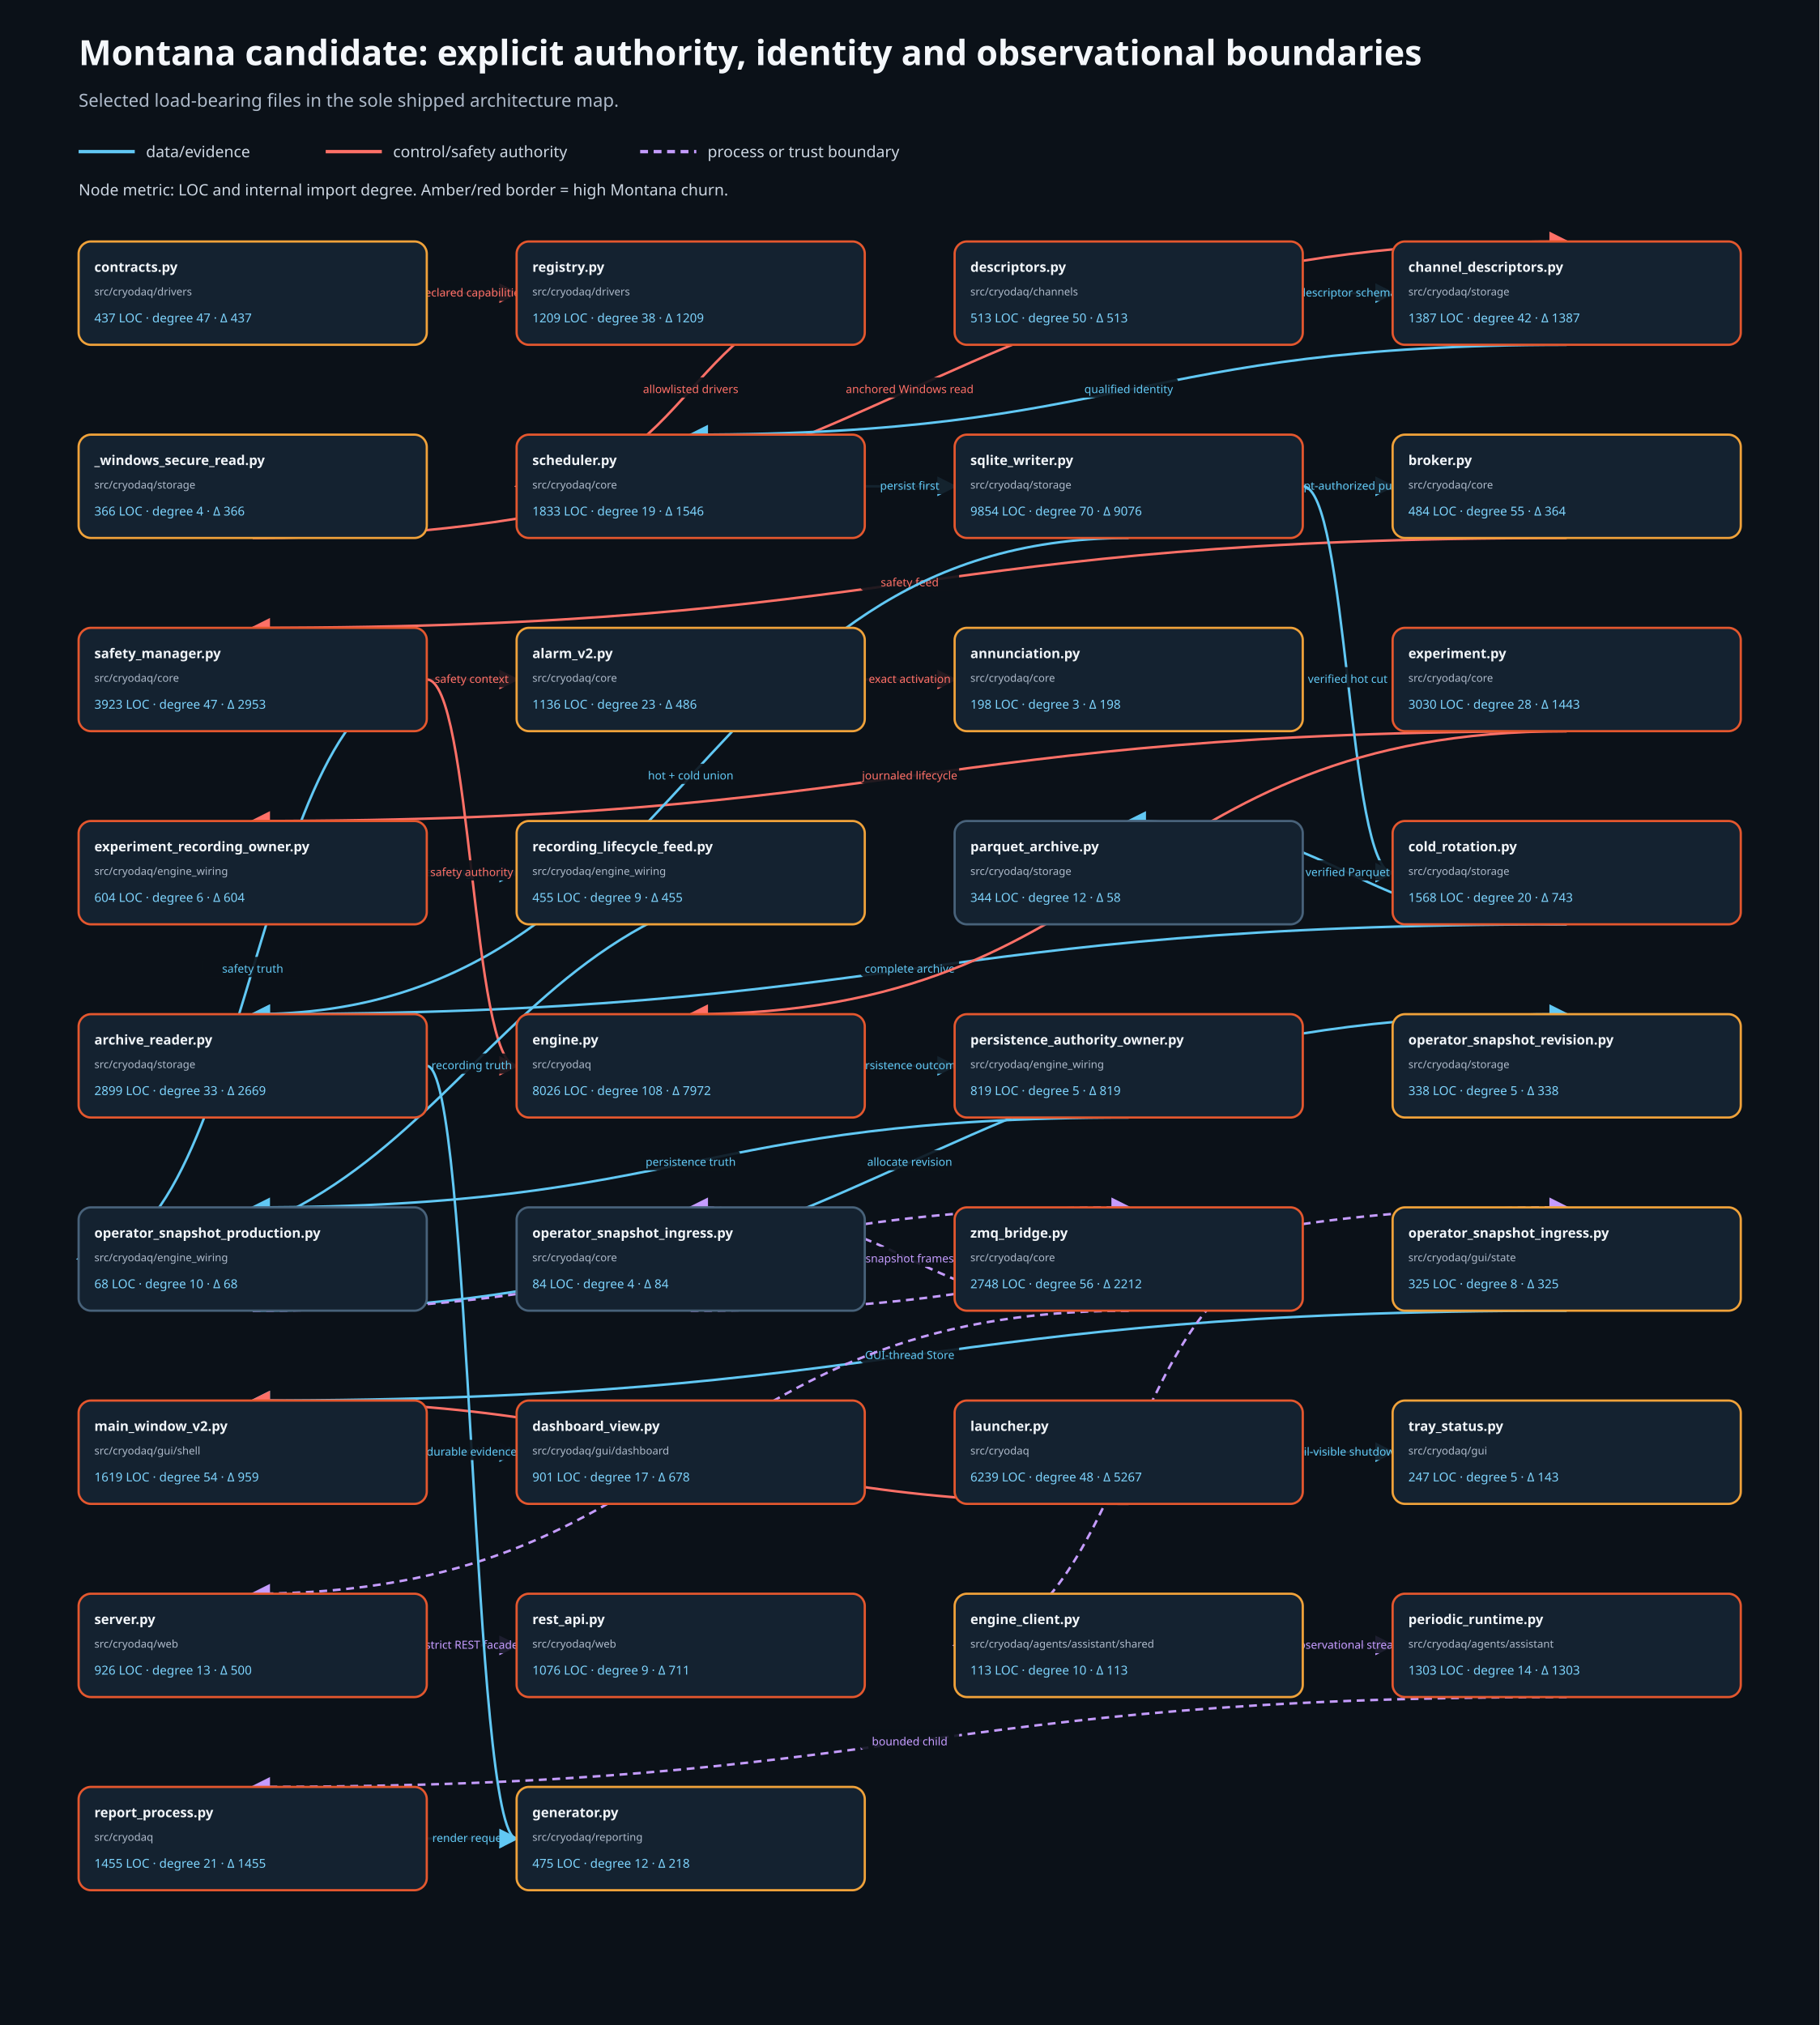
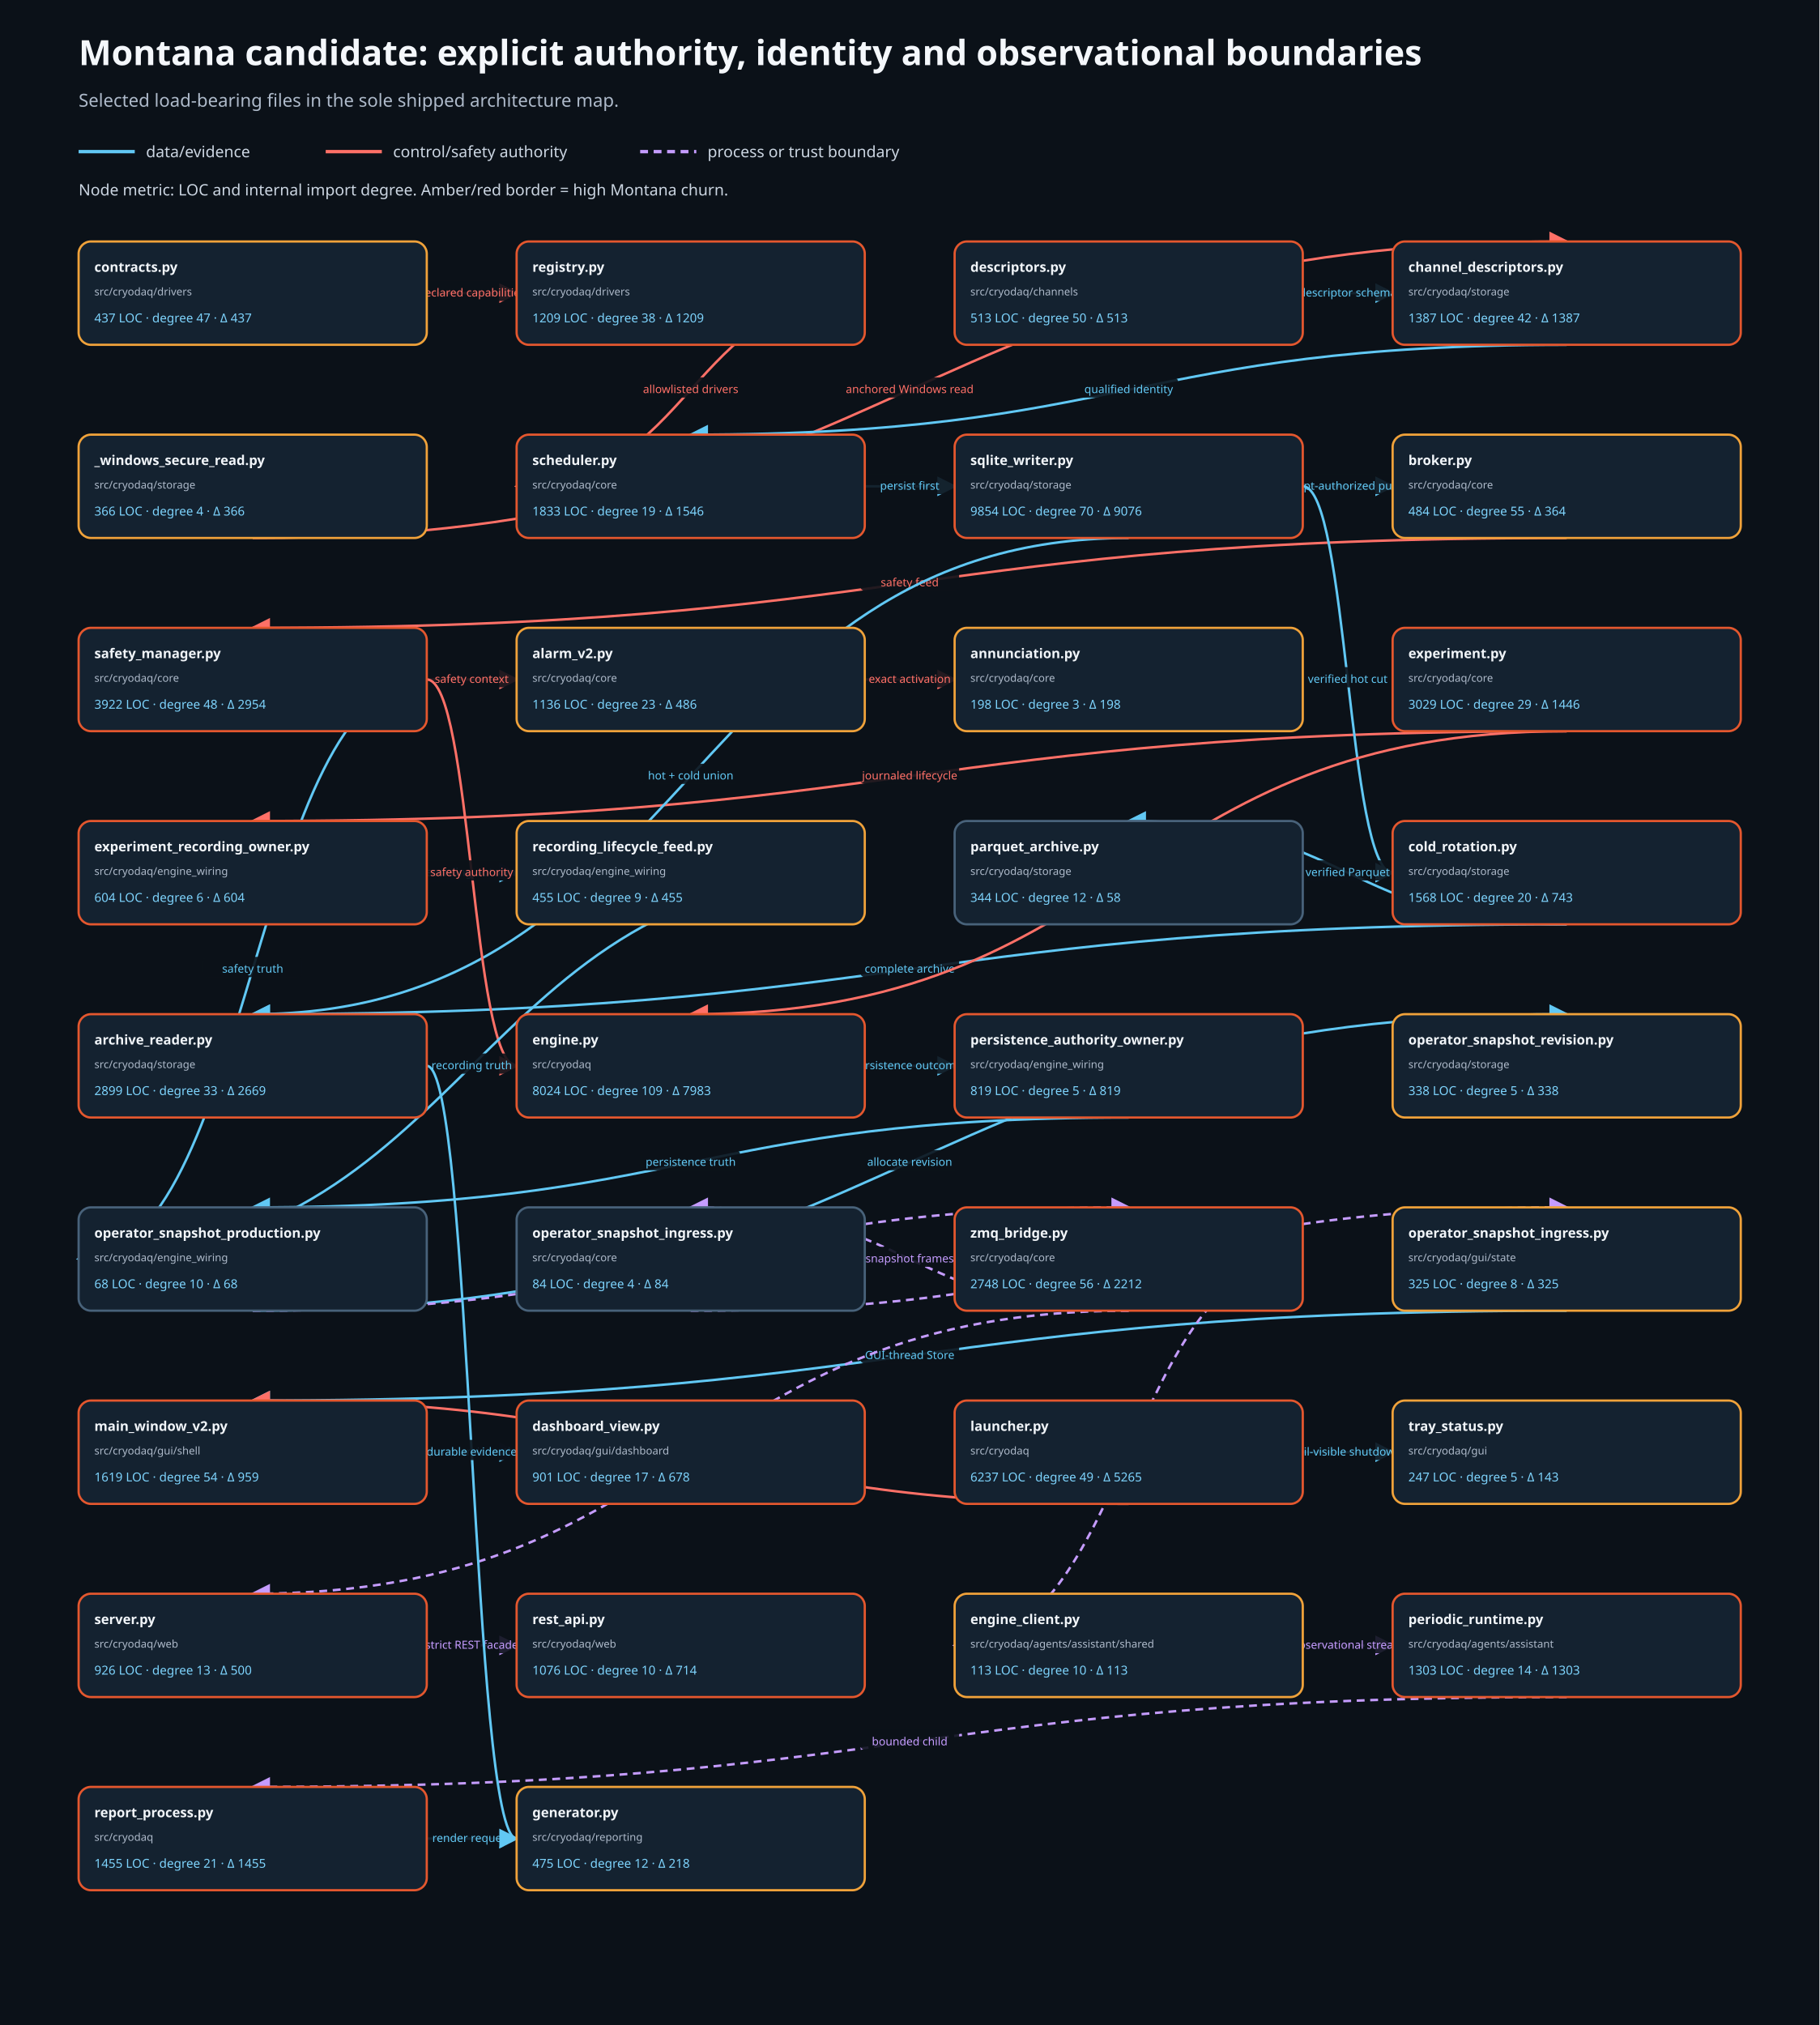
<svg xmlns="http://www.w3.org/2000/svg" role="img" aria-labelledby="title desc" viewBox="0 0 1620 1803" width="1620" height="1803">
  <defs>
    <marker id="dataArrow" markerWidth="8" markerHeight="8" refX="7" refY="4" orient="auto">
      <path d="M0,0 L8,4 L0,8 Z" fill="#61c8f4" />
    </marker>
    <marker id="controlArrow" markerWidth="8" markerHeight="8" refX="7" refY="4" orient="auto">
      <path d="M0,0 L8,4 L0,8 Z" fill="#ff7067" />
    </marker>
    <marker id="boundaryArrow" markerWidth="8" markerHeight="8" refX="7" refY="4" orient="auto">
      <path d="M0,0 L8,4 L0,8 Z" fill="#c59cff" />
    </marker>
  </defs>
  <rect width="100%" height="100%" fill="#0b1118" />
  <text x="70" y="58" fill="#f4f7fb" font-family="Segoe UI, sans-serif" font-size="31" font-weight="700">Montana candidate: explicit authority, identity and observational boundaries</text>
  <text x="70" y="95" fill="#aebaca" font-family="Segoe UI, sans-serif" font-size="16">Selected load-bearing files in the sole shipped architecture map.</text>
  <g aria-label="Legend" font-family="Segoe UI, sans-serif" font-size="14">
    <line x1="70" y1="135" x2="120" y2="135" stroke="#61c8f4" stroke-width="3" />
    <text x="130" y="140" fill="#cbd5e1">data/evidence</text>
    <line x1="290" y1="135" x2="340" y2="135" stroke="#ff7067" stroke-width="3" />
    <text x="350" y="140" fill="#cbd5e1">control/safety authority</text>
    <line x1="570" y1="135" x2="620" y2="135" stroke="#c59cff" stroke-width="3" stroke-dasharray="7 5" />
    <text x="630" y="140" fill="#cbd5e1">process or trust boundary</text>
    <text x="70" y="174" fill="#cbd5e1">Node metric: LOC and internal import degree. Amber/red border = high Montana churn.</text>
  </g>
  <g class="architecture-edges" fill="none">
    <path d="M380,261.0 C420.0,261.0 420.0,261.0 460,261.0" stroke="#ff7067" stroke-width="2.2" marker-end="url(#controlArrow)" />
    <rect x="376.0" y="250.0" width="88" height="18" rx="4" fill="#0b1118" opacity=".9" />
    <text x="420.0" y="264.0" text-anchor="middle" fill="#ff7067" font-family="Segoe UI, sans-serif" font-size="10">declared capabilities</text>
    <path d="M770,261.0 C615.0,261.0 615.0,433.0 460,433.0" stroke="#ff7067" stroke-width="2.2" marker-end="url(#controlArrow)" />
    <rect x="571.0" y="336.0" width="88" height="18" rx="4" fill="#0b1118" opacity=".9" />
    <text x="615.0" y="350.0" text-anchor="middle" fill="#ff7067" font-family="Segoe UI, sans-serif" font-size="10">allowlisted drivers</text>
    <path d="M1160,261.0 C1200.0,261.0 1200.0,261.0 1240,261.0" stroke="#61c8f4" stroke-width="2.2" marker-end="url(#dataArrow)" />
    <rect x="1156.0" y="250.0" width="88" height="18" rx="4" fill="#0b1118" opacity=".9" />
    <text x="1200.0" y="264.0" text-anchor="middle" fill="#61c8f4" font-family="Segoe UI, sans-serif" font-size="10">descriptor schema</text>
    <path d="M225.0,479 C810.0,479 810.0,215 1395.0,215" stroke="#ff7067" stroke-width="2.2" marker-end="url(#controlArrow)" />
    <rect x="766.0" y="336.0" width="88" height="18" rx="4" fill="#0b1118" opacity=".9" />
    <text x="810.0" y="350.0" text-anchor="middle" fill="#ff7067" font-family="Segoe UI, sans-serif" font-size="10">anchored Windows read</text>
    <path d="M1395.0,307 C1005.0,307 1005.0,387 615.0,387" stroke="#61c8f4" stroke-width="2.2" marker-end="url(#dataArrow)" />
    <rect x="961.0" y="336.0" width="88" height="18" rx="4" fill="#0b1118" opacity=".9" />
    <text x="1005.0" y="350.0" text-anchor="middle" fill="#61c8f4" font-family="Segoe UI, sans-serif" font-size="10">qualified identity</text>
    <path d="M770,433.0 C810.0,433.0 810.0,433.0 850,433.0" stroke="#61c8f4" stroke-width="2.2" marker-end="url(#dataArrow)" />
    <rect x="766.0" y="422.0" width="88" height="18" rx="4" fill="#0b1118" opacity=".9" />
    <text x="810.0" y="436.0" text-anchor="middle" fill="#61c8f4" font-family="Segoe UI, sans-serif" font-size="10">persist first</text>
    <path d="M1160,433.0 C1200.0,433.0 1200.0,433.0 1240,433.0" stroke="#61c8f4" stroke-width="2.2" marker-end="url(#dataArrow)" />
    <rect x="1156.0" y="422.0" width="88" height="18" rx="4" fill="#0b1118" opacity=".9" />
    <text x="1200.0" y="436.0" text-anchor="middle" fill="#61c8f4" font-family="Segoe UI, sans-serif" font-size="10">receipt-authorized publish</text>
    <path d="M1395.0,479 C810.0,479 810.0,559 225.0,559" stroke="#ff7067" stroke-width="2.2" marker-end="url(#controlArrow)" />
    <rect x="766.0" y="508.0" width="88" height="18" rx="4" fill="#0b1118" opacity=".9" />
    <text x="810.0" y="522.0" text-anchor="middle" fill="#ff7067" font-family="Segoe UI, sans-serif" font-size="10">safety feed</text>
    <path d="M380,605.0 C420.0,605.0 420.0,605.0 460,605.0" stroke="#ff7067" stroke-width="2.2" marker-end="url(#controlArrow)" />
    <rect x="376.0" y="594.0" width="88" height="18" rx="4" fill="#0b1118" opacity=".9" />
    <text x="420.0" y="608.0" text-anchor="middle" fill="#ff7067" font-family="Segoe UI, sans-serif" font-size="10">safety context</text>
    <path d="M770,605.0 C810.0,605.0 810.0,605.0 850,605.0" stroke="#ff7067" stroke-width="2.2" marker-end="url(#controlArrow)" />
    <rect x="766.0" y="594.0" width="88" height="18" rx="4" fill="#0b1118" opacity=".9" />
    <text x="810.0" y="608.0" text-anchor="middle" fill="#ff7067" font-family="Segoe UI, sans-serif" font-size="10">exact activation</text>
    <path d="M1395.0,651 C810.0,651 810.0,731 225.0,731" stroke="#ff7067" stroke-width="2.2" marker-end="url(#controlArrow)" />
    <rect x="766.0" y="680.0" width="88" height="18" rx="4" fill="#0b1118" opacity=".9" />
    <text x="810.0" y="694.0" text-anchor="middle" fill="#ff7067" font-family="Segoe UI, sans-serif" font-size="10">journaled lifecycle</text>
    <path d="M380,777.0 C420.0,777.0 420.0,777.0 460,777.0" stroke="#61c8f4" stroke-width="2.2" marker-end="url(#dataArrow)" />
    <rect x="376.0" y="766.0" width="88" height="18" rx="4" fill="#0b1118" opacity=".9" />
    <text x="420.0" y="780.0" text-anchor="middle" fill="#61c8f4" font-family="Segoe UI, sans-serif" font-size="10">recording outcome</text>
    <path d="M1160,433.0 C1200.0,433.0 1200.0,777.0 1240,777.0" stroke="#61c8f4" stroke-width="2.2" marker-end="url(#dataArrow)" />
    <rect x="1156.0" y="594.0" width="88" height="18" rx="4" fill="#0b1118" opacity=".9" />
    <text x="1200.0" y="608.0" text-anchor="middle" fill="#61c8f4" font-family="Segoe UI, sans-serif" font-size="10">verified hot cut</text>
    <path d="M1395.0,823 C1200.0,823 1200.0,731 1005.0,731" stroke="#61c8f4" stroke-width="2.2" marker-end="url(#dataArrow)" />
    <rect x="1156.0" y="766.0" width="88" height="18" rx="4" fill="#0b1118" opacity=".9" />
    <text x="1200.0" y="780.0" text-anchor="middle" fill="#61c8f4" font-family="Segoe UI, sans-serif" font-size="10">verified Parquet</text>
    <path d="M1395.0,823 C810.0,823 810.0,903 225.0,903" stroke="#61c8f4" stroke-width="2.2" marker-end="url(#dataArrow)" />
    <rect x="766.0" y="852.0" width="88" height="18" rx="4" fill="#0b1118" opacity=".9" />
    <text x="810.0" y="866.0" text-anchor="middle" fill="#61c8f4" font-family="Segoe UI, sans-serif" font-size="10">complete archive</text>
    <path d="M1005.0,479 C615.0,479 615.0,903 225.0,903" stroke="#61c8f4" stroke-width="2.2" marker-end="url(#dataArrow)" />
    <rect x="571.0" y="680.0" width="88" height="18" rx="4" fill="#0b1118" opacity=".9" />
    <text x="615.0" y="694.0" text-anchor="middle" fill="#61c8f4" font-family="Segoe UI, sans-serif" font-size="10">hot + cold union</text>
    <path d="M380,605.0 C420.0,605.0 420.0,949.0 460,949.0" stroke="#ff7067" stroke-width="2.2" marker-end="url(#controlArrow)" />
    <rect x="376.0" y="766.0" width="88" height="18" rx="4" fill="#0b1118" opacity=".9" />
    <text x="420.0" y="780.0" text-anchor="middle" fill="#ff7067" font-family="Segoe UI, sans-serif" font-size="10">safety authority</text>
    <path d="M1395.0,651 C1005.0,651 1005.0,903 615.0,903" stroke="#ff7067" stroke-width="2.2" marker-end="url(#controlArrow)" />
    <rect x="961.0" y="766.0" width="88" height="18" rx="4" fill="#0b1118" opacity=".9" />
    <text x="1005.0" y="780.0" text-anchor="middle" fill="#ff7067" font-family="Segoe UI, sans-serif" font-size="10">experiment commands</text>
    <path d="M770,949.0 C810.0,949.0 810.0,949.0 850,949.0" stroke="#61c8f4" stroke-width="2.2" marker-end="url(#dataArrow)" />
    <rect x="766.0" y="938.0" width="88" height="18" rx="4" fill="#0b1118" opacity=".9" />
    <text x="810.0" y="952.0" text-anchor="middle" fill="#61c8f4" font-family="Segoe UI, sans-serif" font-size="10">persistence outcomes</text>
    <path d="M770,777.0 C420.0,777.0 420.0,1121.0 70,1121.0" stroke="#61c8f4" stroke-width="2.2" marker-end="url(#dataArrow)" />
    <rect x="376.0" y="938.0" width="88" height="18" rx="4" fill="#0b1118" opacity=".9" />
    <text x="420.0" y="952.0" text-anchor="middle" fill="#61c8f4" font-family="Segoe UI, sans-serif" font-size="10">recording truth</text>
    <path d="M1005.0,995 C615.0,995 615.0,1075 225.0,1075" stroke="#61c8f4" stroke-width="2.2" marker-end="url(#dataArrow)" />
    <rect x="571.0" y="1024.0" width="88" height="18" rx="4" fill="#0b1118" opacity=".9" />
    <text x="615.0" y="1038.0" text-anchor="middle" fill="#61c8f4" font-family="Segoe UI, sans-serif" font-size="10">persistence truth</text>
    <path d="M380,605.0 C225.0,605.0 225.0,1121.0 70,1121.0" stroke="#61c8f4" stroke-width="2.2" marker-end="url(#dataArrow)" />
    <rect x="181.0" y="852.0" width="88" height="18" rx="4" fill="#0b1118" opacity=".9" />
    <text x="225.0" y="866.0" text-anchor="middle" fill="#61c8f4" font-family="Segoe UI, sans-serif" font-size="10">safety truth</text>
    <path d="M225.0,1167 C810.0,1167 810.0,903 1395.0,903" stroke="#61c8f4" stroke-width="2.2" marker-end="url(#dataArrow)" />
    <rect x="766.0" y="1024.0" width="88" height="18" rx="4" fill="#0b1118" opacity=".9" />
    <text x="810.0" y="1038.0" text-anchor="middle" fill="#61c8f4" font-family="Segoe UI, sans-serif" font-size="10">allocate revision</text>
    <path d="M225.0,1167 C615.0,1167 615.0,1075 1005.0,1075" stroke="#c59cff" stroke-width="2.2" marker-end="url(#boundaryArrow)" stroke-dasharray="7 5" />
    <rect x="571.0" y="1110.0" width="88" height="18" rx="4" fill="#0b1118" opacity=".9" />
    <text x="615.0" y="1124.0" text-anchor="middle" fill="#c59cff" font-family="Segoe UI, sans-serif" font-size="10">revisioned PUB</text>
    <path d="M1005.0,1167 C810.0,1167 810.0,1075 615.0,1075" stroke="#c59cff" stroke-width="2.2" marker-end="url(#boundaryArrow)" stroke-dasharray="7 5" />
    <rect x="766.0" y="1110.0" width="88" height="18" rx="4" fill="#0b1118" opacity=".9" />
    <text x="810.0" y="1124.0" text-anchor="middle" fill="#c59cff" font-family="Segoe UI, sans-serif" font-size="10">snapshot frames</text>
    <path d="M615.0,1167 C1005.0,1167 1005.0,1075 1395.0,1075" stroke="#c59cff" stroke-width="2.2" marker-end="url(#boundaryArrow)" stroke-dasharray="7 5" />
    <rect x="961.0" y="1110.0" width="88" height="18" rx="4" fill="#0b1118" opacity=".9" />
    <text x="1005.0" y="1124.0" text-anchor="middle" fill="#c59cff" font-family="Segoe UI, sans-serif" font-size="10">bounded queue</text>
    <path d="M1395.0,1167 C810.0,1167 810.0,1247 225.0,1247" stroke="#61c8f4" stroke-width="2.2" marker-end="url(#dataArrow)" />
    <rect x="766.0" y="1196.0" width="88" height="18" rx="4" fill="#0b1118" opacity=".9" />
    <text x="810.0" y="1210.0" text-anchor="middle" fill="#61c8f4" font-family="Segoe UI, sans-serif" font-size="10">GUI-thread Store</text>
    <path d="M380,1293.0 C420.0,1293.0 420.0,1293.0 460,1293.0" stroke="#61c8f4" stroke-width="2.2" marker-end="url(#dataArrow)" />
    <rect x="376.0" y="1282.0" width="88" height="18" rx="4" fill="#0b1118" opacity=".9" />
    <text x="420.0" y="1296.0" text-anchor="middle" fill="#61c8f4" font-family="Segoe UI, sans-serif" font-size="10">panoramic truth</text>
    <path d="M1005.0,1339 C615.0,1339 615.0,1247 225.0,1247" stroke="#ff7067" stroke-width="2.2" marker-end="url(#controlArrow)" />
    <rect x="571.0" y="1282.0" width="88" height="18" rx="4" fill="#0b1118" opacity=".9" />
    <text x="615.0" y="1296.0" text-anchor="middle" fill="#ff7067" font-family="Segoe UI, sans-serif" font-size="10">owns GUI lifecycle</text>
    <path d="M1160,1293.0 C1200.0,1293.0 1200.0,1293.0 1240,1293.0" stroke="#61c8f4" stroke-width="2.2" marker-end="url(#dataArrow)" />
    <rect x="1156.0" y="1282.0" width="88" height="18" rx="4" fill="#0b1118" opacity=".9" />
    <text x="1200.0" y="1296.0" text-anchor="middle" fill="#61c8f4" font-family="Segoe UI, sans-serif" font-size="10">fail-visible shutdown</text>
    <path d="M1005.0,1167 C615.0,1167 615.0,1419 225.0,1419" stroke="#c59cff" stroke-width="2.2" marker-end="url(#boundaryArrow)" stroke-dasharray="7 5" />
    <rect x="571.0" y="1282.0" width="88" height="18" rx="4" fill="#0b1118" opacity=".9" />
    <text x="615.0" y="1296.0" text-anchor="middle" fill="#c59cff" font-family="Segoe UI, sans-serif" font-size="10">monitoring transport</text>
    <path d="M380,1465.0 C420.0,1465.0 420.0,1465.0 460,1465.0" stroke="#c59cff" stroke-width="2.2" marker-end="url(#boundaryArrow)" stroke-dasharray="7 5" />
    <rect x="376.0" y="1454.0" width="88" height="18" rx="4" fill="#0b1118" opacity=".9" />
    <text x="420.0" y="1468.0" text-anchor="middle" fill="#c59cff" font-family="Segoe UI, sans-serif" font-size="10">strict REST facade</text>
    <path d="M1160,1121.0 C1005.0,1121.0 1005.0,1465.0 850,1465.0" stroke="#c59cff" stroke-width="2.2" marker-end="url(#boundaryArrow)" stroke-dasharray="7 5" />
    <rect x="961.0" y="1282.0" width="88" height="18" rx="4" fill="#0b1118" opacity=".9" />
    <text x="1005.0" y="1296.0" text-anchor="middle" fill="#c59cff" font-family="Segoe UI, sans-serif" font-size="10">allowlisted query</text>
    <path d="M1160,1465.0 C1200.0,1465.0 1200.0,1465.0 1240,1465.0" stroke="#c59cff" stroke-width="2.2" marker-end="url(#boundaryArrow)" stroke-dasharray="7 5" />
    <rect x="1156.0" y="1454.0" width="88" height="18" rx="4" fill="#0b1118" opacity=".9" />
    <text x="1200.0" y="1468.0" text-anchor="middle" fill="#c59cff" font-family="Segoe UI, sans-serif" font-size="10">observational stream</text>
    <path d="M1395.0,1511 C810.0,1511 810.0,1591 225.0,1591" stroke="#c59cff" stroke-width="2.2" marker-end="url(#boundaryArrow)" stroke-dasharray="7 5" />
    <rect x="766.0" y="1540.0" width="88" height="18" rx="4" fill="#0b1118" opacity=".9" />
    <text x="810.0" y="1554.0" text-anchor="middle" fill="#c59cff" font-family="Segoe UI, sans-serif" font-size="10">bounded child</text>
    <path d="M380,1637.0 C420.0,1637.0 420.0,1637.0 460,1637.0" stroke="#61c8f4" stroke-width="2.2" marker-end="url(#dataArrow)" />
    <rect x="376.0" y="1626.0" width="88" height="18" rx="4" fill="#0b1118" opacity=".9" />
    <text x="420.0" y="1640.0" text-anchor="middle" fill="#61c8f4" font-family="Segoe UI, sans-serif" font-size="10">render request</text>
    <path d="M380,949.0 C420.0,949.0 420.0,1637.0 460,1637.0" stroke="#61c8f4" stroke-width="2.2" marker-end="url(#dataArrow)" />
    <rect x="376.0" y="1282.0" width="88" height="18" rx="4" fill="#0b1118" opacity=".9" />
    <text x="420.0" y="1296.0" text-anchor="middle" fill="#61c8f4" font-family="Segoe UI, sans-serif" font-size="10">durable evidence</text>
  </g>
  <g class="important-files" font-family="Segoe UI, sans-serif">
    <g class="file-node" data-path="src/cryodaq/drivers/contracts.py" data-kind="blob" role="group" aria-label="src/cryodaq/drivers/contracts.py | 437 LOC | internal degree 47 | churn 437">
      <rect x="70" y="215" width="310" height="92" rx="11" fill="#142230" stroke="#f0a23a" stroke-width="2" />
      <text x="84" y="242" fill="#f1f5f9" font-size="12" font-weight="700">contracts.py</text>
      <text x="84" y="263" fill="#aebaca" font-size="9.5">src/cryodaq/drivers</text>
      <text x="84" y="287" fill="#7dd3fc" font-size="11">437 LOC · degree 47 · Δ 437</text>
    </g>
    <g class="file-node" data-path="src/cryodaq/drivers/registry.py" data-kind="blob" role="group" aria-label="src/cryodaq/drivers/registry.py | 1209 LOC | internal degree 38 | churn 1209">
      <rect x="460" y="215" width="310" height="92" rx="11" fill="#142230" stroke="#e4572e" stroke-width="2" />
      <text x="474" y="242" fill="#f1f5f9" font-size="12" font-weight="700">registry.py</text>
      <text x="474" y="263" fill="#aebaca" font-size="9.5">src/cryodaq/drivers</text>
      <text x="474" y="287" fill="#7dd3fc" font-size="11">1209 LOC · degree 38 · Δ 1209</text>
    </g>
    <g class="file-node" data-path="src/cryodaq/channels/descriptors.py" data-kind="blob" role="group" aria-label="src/cryodaq/channels/descriptors.py | 513 LOC | internal degree 50 | churn 513">
      <rect x="850" y="215" width="310" height="92" rx="11" fill="#142230" stroke="#e4572e" stroke-width="2" />
      <text x="864" y="242" fill="#f1f5f9" font-size="12" font-weight="700">descriptors.py</text>
      <text x="864" y="263" fill="#aebaca" font-size="9.5">src/cryodaq/channels</text>
      <text x="864" y="287" fill="#7dd3fc" font-size="11">513 LOC · degree 50 · Δ 513</text>
    </g>
    <g class="file-node" data-path="src/cryodaq/storage/channel_descriptors.py" data-kind="blob" role="group" aria-label="src/cryodaq/storage/channel_descriptors.py | 1387 LOC | internal degree 42 | churn 1387">
      <rect x="1240" y="215" width="310" height="92" rx="11" fill="#142230" stroke="#e4572e" stroke-width="2" />
      <text x="1254" y="242" fill="#f1f5f9" font-size="12" font-weight="700">channel_descriptors.py</text>
      <text x="1254" y="263" fill="#aebaca" font-size="9.5">src/cryodaq/storage</text>
      <text x="1254" y="287" fill="#7dd3fc" font-size="11">1387 LOC · degree 42 · Δ 1387</text>
    </g>
    <g class="file-node" data-path="src/cryodaq/storage/_windows_secure_read.py" data-kind="blob" role="group" aria-label="src/cryodaq/storage/_windows_secure_read.py | 366 LOC | internal degree 4 | churn 366">
      <rect x="70" y="387" width="310" height="92" rx="11" fill="#142230" stroke="#f0a23a" stroke-width="2" />
      <text x="84" y="414" fill="#f1f5f9" font-size="12" font-weight="700">_windows_secure_read.py</text>
      <text x="84" y="435" fill="#aebaca" font-size="9.5">src/cryodaq/storage</text>
      <text x="84" y="459" fill="#7dd3fc" font-size="11">366 LOC · degree 4 · Δ 366</text>
    </g>
    <g class="file-node" data-path="src/cryodaq/core/scheduler.py" data-kind="blob" role="group" aria-label="src/cryodaq/core/scheduler.py | 1833 LOC | internal degree 19 | churn 1546">
      <rect x="460" y="387" width="310" height="92" rx="11" fill="#142230" stroke="#e4572e" stroke-width="2" />
      <text x="474" y="414" fill="#f1f5f9" font-size="12" font-weight="700">scheduler.py</text>
      <text x="474" y="435" fill="#aebaca" font-size="9.5">src/cryodaq/core</text>
      <text x="474" y="459" fill="#7dd3fc" font-size="11">1833 LOC · degree 19 · Δ 1546</text>
    </g>
    <g class="file-node" data-path="src/cryodaq/storage/sqlite_writer.py" data-kind="blob" role="group" aria-label="src/cryodaq/storage/sqlite_writer.py | 9854 LOC | internal degree 70 | churn 9076">
      <rect x="850" y="387" width="310" height="92" rx="11" fill="#142230" stroke="#e4572e" stroke-width="2" />
      <text x="864" y="414" fill="#f1f5f9" font-size="12" font-weight="700">sqlite_writer.py</text>
      <text x="864" y="435" fill="#aebaca" font-size="9.5">src/cryodaq/storage</text>
      <text x="864" y="459" fill="#7dd3fc" font-size="11">9854 LOC · degree 70 · Δ 9076</text>
    </g>
    <g class="file-node" data-path="src/cryodaq/core/broker.py" data-kind="blob" role="group" aria-label="src/cryodaq/core/broker.py | 484 LOC | internal degree 55 | churn 364">
      <rect x="1240" y="387" width="310" height="92" rx="11" fill="#142230" stroke="#f0a23a" stroke-width="2" />
      <text x="1254" y="414" fill="#f1f5f9" font-size="12" font-weight="700">broker.py</text>
      <text x="1254" y="435" fill="#aebaca" font-size="9.5">src/cryodaq/core</text>
      <text x="1254" y="459" fill="#7dd3fc" font-size="11">484 LOC · degree 55 · Δ 364</text>
    </g>
-     <g class="file-node" data-path="src/cryodaq/core/safety_manager.py" data-kind="blob" role="group" aria-label="src/cryodaq/core/safety_manager.py | 3923 LOC | internal degree 47 | churn 2953">
+     <g class="file-node" data-path="src/cryodaq/core/safety_manager.py" data-kind="blob" role="group" aria-label="src/cryodaq/core/safety_manager.py | 3922 LOC | internal degree 48 | churn 2954">
      <rect x="70" y="559" width="310" height="92" rx="11" fill="#142230" stroke="#e4572e" stroke-width="2" />
      <text x="84" y="586" fill="#f1f5f9" font-size="12" font-weight="700">safety_manager.py</text>
      <text x="84" y="607" fill="#aebaca" font-size="9.5">src/cryodaq/core</text>
-       <text x="84" y="631" fill="#7dd3fc" font-size="11">3923 LOC · degree 47 · Δ 2953</text>
+       <text x="84" y="631" fill="#7dd3fc" font-size="11">3922 LOC · degree 48 · Δ 2954</text>
    </g>
    <g class="file-node" data-path="src/cryodaq/core/alarm_v2.py" data-kind="blob" role="group" aria-label="src/cryodaq/core/alarm_v2.py | 1136 LOC | internal degree 23 | churn 486">
      <rect x="460" y="559" width="310" height="92" rx="11" fill="#142230" stroke="#f0a23a" stroke-width="2" />
      <text x="474" y="586" fill="#f1f5f9" font-size="12" font-weight="700">alarm_v2.py</text>
      <text x="474" y="607" fill="#aebaca" font-size="9.5">src/cryodaq/core</text>
      <text x="474" y="631" fill="#7dd3fc" font-size="11">1136 LOC · degree 23 · Δ 486</text>
    </g>
    <g class="file-node" data-path="src/cryodaq/core/annunciation.py" data-kind="blob" role="group" aria-label="src/cryodaq/core/annunciation.py | 198 LOC | internal degree 3 | churn 198">
      <rect x="850" y="559" width="310" height="92" rx="11" fill="#142230" stroke="#f0a23a" stroke-width="2" />
      <text x="864" y="586" fill="#f1f5f9" font-size="12" font-weight="700">annunciation.py</text>
      <text x="864" y="607" fill="#aebaca" font-size="9.5">src/cryodaq/core</text>
      <text x="864" y="631" fill="#7dd3fc" font-size="11">198 LOC · degree 3 · Δ 198</text>
    </g>
-     <g class="file-node" data-path="src/cryodaq/core/experiment.py" data-kind="blob" role="group" aria-label="src/cryodaq/core/experiment.py | 3030 LOC | internal degree 28 | churn 1443">
+     <g class="file-node" data-path="src/cryodaq/core/experiment.py" data-kind="blob" role="group" aria-label="src/cryodaq/core/experiment.py | 3029 LOC | internal degree 29 | churn 1446">
      <rect x="1240" y="559" width="310" height="92" rx="11" fill="#142230" stroke="#e4572e" stroke-width="2" />
      <text x="1254" y="586" fill="#f1f5f9" font-size="12" font-weight="700">experiment.py</text>
      <text x="1254" y="607" fill="#aebaca" font-size="9.5">src/cryodaq/core</text>
-       <text x="1254" y="631" fill="#7dd3fc" font-size="11">3030 LOC · degree 28 · Δ 1443</text>
+       <text x="1254" y="631" fill="#7dd3fc" font-size="11">3029 LOC · degree 29 · Δ 1446</text>
    </g>
    <g class="file-node" data-path="src/cryodaq/engine_wiring/experiment_recording_owner.py" data-kind="blob" role="group" aria-label="src/cryodaq/engine_wiring/experiment_recording_owner.py | 604 LOC | internal degree 6 | churn 604">
      <rect x="70" y="731" width="310" height="92" rx="11" fill="#142230" stroke="#e4572e" stroke-width="2" />
      <text x="84" y="758" fill="#f1f5f9" font-size="12" font-weight="700">experiment_recording_owner.py</text>
      <text x="84" y="779" fill="#aebaca" font-size="9.5">src/cryodaq/engine_wiring</text>
      <text x="84" y="803" fill="#7dd3fc" font-size="11">604 LOC · degree 6 · Δ 604</text>
    </g>
    <g class="file-node" data-path="src/cryodaq/engine_wiring/recording_lifecycle_feed.py" data-kind="blob" role="group" aria-label="src/cryodaq/engine_wiring/recording_lifecycle_feed.py | 455 LOC | internal degree 9 | churn 455">
      <rect x="460" y="731" width="310" height="92" rx="11" fill="#142230" stroke="#f0a23a" stroke-width="2" />
      <text x="474" y="758" fill="#f1f5f9" font-size="12" font-weight="700">recording_lifecycle_feed.py</text>
      <text x="474" y="779" fill="#aebaca" font-size="9.5">src/cryodaq/engine_wiring</text>
      <text x="474" y="803" fill="#7dd3fc" font-size="11">455 LOC · degree 9 · Δ 455</text>
    </g>
    <g class="file-node" data-path="src/cryodaq/storage/parquet_archive.py" data-kind="blob" role="group" aria-label="src/cryodaq/storage/parquet_archive.py | 344 LOC | internal degree 12 | churn 58">
      <rect x="850" y="731" width="310" height="92" rx="11" fill="#142230" stroke="#48627a" stroke-width="2" />
      <text x="864" y="758" fill="#f1f5f9" font-size="12" font-weight="700">parquet_archive.py</text>
      <text x="864" y="779" fill="#aebaca" font-size="9.5">src/cryodaq/storage</text>
      <text x="864" y="803" fill="#7dd3fc" font-size="11">344 LOC · degree 12 · Δ 58</text>
    </g>
    <g class="file-node" data-path="src/cryodaq/storage/cold_rotation.py" data-kind="blob" role="group" aria-label="src/cryodaq/storage/cold_rotation.py | 1568 LOC | internal degree 20 | churn 743">
      <rect x="1240" y="731" width="310" height="92" rx="11" fill="#142230" stroke="#e4572e" stroke-width="2" />
      <text x="1254" y="758" fill="#f1f5f9" font-size="12" font-weight="700">cold_rotation.py</text>
      <text x="1254" y="779" fill="#aebaca" font-size="9.5">src/cryodaq/storage</text>
      <text x="1254" y="803" fill="#7dd3fc" font-size="11">1568 LOC · degree 20 · Δ 743</text>
    </g>
    <g class="file-node" data-path="src/cryodaq/storage/archive_reader.py" data-kind="blob" role="group" aria-label="src/cryodaq/storage/archive_reader.py | 2899 LOC | internal degree 33 | churn 2669">
      <rect x="70" y="903" width="310" height="92" rx="11" fill="#142230" stroke="#e4572e" stroke-width="2" />
      <text x="84" y="930" fill="#f1f5f9" font-size="12" font-weight="700">archive_reader.py</text>
      <text x="84" y="951" fill="#aebaca" font-size="9.5">src/cryodaq/storage</text>
      <text x="84" y="975" fill="#7dd3fc" font-size="11">2899 LOC · degree 33 · Δ 2669</text>
    </g>
-     <g class="file-node" data-path="src/cryodaq/engine.py" data-kind="blob" role="group" aria-label="src/cryodaq/engine.py | 8026 LOC | internal degree 108 | churn 7972">
+     <g class="file-node" data-path="src/cryodaq/engine.py" data-kind="blob" role="group" aria-label="src/cryodaq/engine.py | 8024 LOC | internal degree 109 | churn 7983">
      <rect x="460" y="903" width="310" height="92" rx="11" fill="#142230" stroke="#e4572e" stroke-width="2" />
      <text x="474" y="930" fill="#f1f5f9" font-size="12" font-weight="700">engine.py</text>
      <text x="474" y="951" fill="#aebaca" font-size="9.5">src/cryodaq</text>
-       <text x="474" y="975" fill="#7dd3fc" font-size="11">8026 LOC · degree 108 · Δ 7972</text>
+       <text x="474" y="975" fill="#7dd3fc" font-size="11">8024 LOC · degree 109 · Δ 7983</text>
    </g>
    <g class="file-node" data-path="src/cryodaq/engine_wiring/persistence_authority_owner.py" data-kind="blob" role="group" aria-label="src/cryodaq/engine_wiring/persistence_authority_owner.py | 819 LOC | internal degree 5 | churn 819">
      <rect x="850" y="903" width="310" height="92" rx="11" fill="#142230" stroke="#e4572e" stroke-width="2" />
      <text x="864" y="930" fill="#f1f5f9" font-size="12" font-weight="700">persistence_authority_owner.py</text>
      <text x="864" y="951" fill="#aebaca" font-size="9.5">src/cryodaq/engine_wiring</text>
      <text x="864" y="975" fill="#7dd3fc" font-size="11">819 LOC · degree 5 · Δ 819</text>
    </g>
    <g class="file-node" data-path="src/cryodaq/storage/operator_snapshot_revision.py" data-kind="blob" role="group" aria-label="src/cryodaq/storage/operator_snapshot_revision.py | 338 LOC | internal degree 5 | churn 338">
      <rect x="1240" y="903" width="310" height="92" rx="11" fill="#142230" stroke="#f0a23a" stroke-width="2" />
      <text x="1254" y="930" fill="#f1f5f9" font-size="12" font-weight="700">operator_snapshot_revision.py</text>
      <text x="1254" y="951" fill="#aebaca" font-size="9.5">src/cryodaq/storage</text>
      <text x="1254" y="975" fill="#7dd3fc" font-size="11">338 LOC · degree 5 · Δ 338</text>
    </g>
    <g class="file-node" data-path="src/cryodaq/engine_wiring/operator_snapshot_production.py" data-kind="blob" role="group" aria-label="src/cryodaq/engine_wiring/operator_snapshot_production.py | 68 LOC | internal degree 10 | churn 68">
      <rect x="70" y="1075" width="310" height="92" rx="11" fill="#142230" stroke="#48627a" stroke-width="2" />
      <text x="84" y="1102" fill="#f1f5f9" font-size="12" font-weight="700">operator_snapshot_production.py</text>
      <text x="84" y="1123" fill="#aebaca" font-size="9.5">src/cryodaq/engine_wiring</text>
      <text x="84" y="1147" fill="#7dd3fc" font-size="11">68 LOC · degree 10 · Δ 68</text>
    </g>
    <g class="file-node" data-path="src/cryodaq/core/operator_snapshot_ingress.py" data-kind="blob" role="group" aria-label="src/cryodaq/core/operator_snapshot_ingress.py | 84 LOC | internal degree 4 | churn 84">
      <rect x="460" y="1075" width="310" height="92" rx="11" fill="#142230" stroke="#48627a" stroke-width="2" />
      <text x="474" y="1102" fill="#f1f5f9" font-size="12" font-weight="700">operator_snapshot_ingress.py</text>
      <text x="474" y="1123" fill="#aebaca" font-size="9.5">src/cryodaq/core</text>
      <text x="474" y="1147" fill="#7dd3fc" font-size="11">84 LOC · degree 4 · Δ 84</text>
    </g>
    <g class="file-node" data-path="src/cryodaq/core/zmq_bridge.py" data-kind="blob" role="group" aria-label="src/cryodaq/core/zmq_bridge.py | 2748 LOC | internal degree 56 | churn 2212">
      <rect x="850" y="1075" width="310" height="92" rx="11" fill="#142230" stroke="#e4572e" stroke-width="2" />
      <text x="864" y="1102" fill="#f1f5f9" font-size="12" font-weight="700">zmq_bridge.py</text>
      <text x="864" y="1123" fill="#aebaca" font-size="9.5">src/cryodaq/core</text>
      <text x="864" y="1147" fill="#7dd3fc" font-size="11">2748 LOC · degree 56 · Δ 2212</text>
    </g>
    <g class="file-node" data-path="src/cryodaq/gui/state/operator_snapshot_ingress.py" data-kind="blob" role="group" aria-label="src/cryodaq/gui/state/operator_snapshot_ingress.py | 325 LOC | internal degree 8 | churn 325">
      <rect x="1240" y="1075" width="310" height="92" rx="11" fill="#142230" stroke="#f0a23a" stroke-width="2" />
      <text x="1254" y="1102" fill="#f1f5f9" font-size="12" font-weight="700">operator_snapshot_ingress.py</text>
      <text x="1254" y="1123" fill="#aebaca" font-size="9.5">src/cryodaq/gui/state</text>
      <text x="1254" y="1147" fill="#7dd3fc" font-size="11">325 LOC · degree 8 · Δ 325</text>
    </g>
    <g class="file-node" data-path="src/cryodaq/gui/shell/main_window_v2.py" data-kind="blob" role="group" aria-label="src/cryodaq/gui/shell/main_window_v2.py | 1619 LOC | internal degree 54 | churn 959">
      <rect x="70" y="1247" width="310" height="92" rx="11" fill="#142230" stroke="#e4572e" stroke-width="2" />
      <text x="84" y="1274" fill="#f1f5f9" font-size="12" font-weight="700">main_window_v2.py</text>
      <text x="84" y="1295" fill="#aebaca" font-size="9.5">src/cryodaq/gui/shell</text>
      <text x="84" y="1319" fill="#7dd3fc" font-size="11">1619 LOC · degree 54 · Δ 959</text>
    </g>
    <g class="file-node" data-path="src/cryodaq/gui/dashboard/dashboard_view.py" data-kind="blob" role="group" aria-label="src/cryodaq/gui/dashboard/dashboard_view.py | 901 LOC | internal degree 17 | churn 678">
      <rect x="460" y="1247" width="310" height="92" rx="11" fill="#142230" stroke="#e4572e" stroke-width="2" />
      <text x="474" y="1274" fill="#f1f5f9" font-size="12" font-weight="700">dashboard_view.py</text>
      <text x="474" y="1295" fill="#aebaca" font-size="9.5">src/cryodaq/gui/dashboard</text>
      <text x="474" y="1319" fill="#7dd3fc" font-size="11">901 LOC · degree 17 · Δ 678</text>
    </g>
-     <g class="file-node" data-path="src/cryodaq/launcher.py" data-kind="blob" role="group" aria-label="src/cryodaq/launcher.py | 6239 LOC | internal degree 48 | churn 5267">
+     <g class="file-node" data-path="src/cryodaq/launcher.py" data-kind="blob" role="group" aria-label="src/cryodaq/launcher.py | 6237 LOC | internal degree 49 | churn 5265">
      <rect x="850" y="1247" width="310" height="92" rx="11" fill="#142230" stroke="#e4572e" stroke-width="2" />
      <text x="864" y="1274" fill="#f1f5f9" font-size="12" font-weight="700">launcher.py</text>
      <text x="864" y="1295" fill="#aebaca" font-size="9.5">src/cryodaq</text>
-       <text x="864" y="1319" fill="#7dd3fc" font-size="11">6239 LOC · degree 48 · Δ 5267</text>
+       <text x="864" y="1319" fill="#7dd3fc" font-size="11">6237 LOC · degree 49 · Δ 5265</text>
    </g>
    <g class="file-node" data-path="src/cryodaq/gui/tray_status.py" data-kind="blob" role="group" aria-label="src/cryodaq/gui/tray_status.py | 247 LOC | internal degree 5 | churn 143">
      <rect x="1240" y="1247" width="310" height="92" rx="11" fill="#142230" stroke="#f0a23a" stroke-width="2" />
      <text x="1254" y="1274" fill="#f1f5f9" font-size="12" font-weight="700">tray_status.py</text>
      <text x="1254" y="1295" fill="#aebaca" font-size="9.5">src/cryodaq/gui</text>
      <text x="1254" y="1319" fill="#7dd3fc" font-size="11">247 LOC · degree 5 · Δ 143</text>
    </g>
    <g class="file-node" data-path="src/cryodaq/web/server.py" data-kind="blob" role="group" aria-label="src/cryodaq/web/server.py | 926 LOC | internal degree 13 | churn 500">
      <rect x="70" y="1419" width="310" height="92" rx="11" fill="#142230" stroke="#e4572e" stroke-width="2" />
      <text x="84" y="1446" fill="#f1f5f9" font-size="12" font-weight="700">server.py</text>
      <text x="84" y="1467" fill="#aebaca" font-size="9.5">src/cryodaq/web</text>
      <text x="84" y="1491" fill="#7dd3fc" font-size="11">926 LOC · degree 13 · Δ 500</text>
    </g>
-     <g class="file-node" data-path="src/cryodaq/web/rest_api.py" data-kind="blob" role="group" aria-label="src/cryodaq/web/rest_api.py | 1076 LOC | internal degree 9 | churn 711">
+     <g class="file-node" data-path="src/cryodaq/web/rest_api.py" data-kind="blob" role="group" aria-label="src/cryodaq/web/rest_api.py | 1076 LOC | internal degree 10 | churn 714">
      <rect x="460" y="1419" width="310" height="92" rx="11" fill="#142230" stroke="#e4572e" stroke-width="2" />
      <text x="474" y="1446" fill="#f1f5f9" font-size="12" font-weight="700">rest_api.py</text>
      <text x="474" y="1467" fill="#aebaca" font-size="9.5">src/cryodaq/web</text>
-       <text x="474" y="1491" fill="#7dd3fc" font-size="11">1076 LOC · degree 9 · Δ 711</text>
+       <text x="474" y="1491" fill="#7dd3fc" font-size="11">1076 LOC · degree 10 · Δ 714</text>
    </g>
    <g class="file-node" data-path="src/cryodaq/agents/assistant/shared/engine_client.py" data-kind="blob" role="group" aria-label="src/cryodaq/agents/assistant/shared/engine_client.py | 113 LOC | internal degree 10 | churn 113">
      <rect x="850" y="1419" width="310" height="92" rx="11" fill="#142230" stroke="#f0a23a" stroke-width="2" />
      <text x="864" y="1446" fill="#f1f5f9" font-size="12" font-weight="700">engine_client.py</text>
      <text x="864" y="1467" fill="#aebaca" font-size="9.5">src/cryodaq/agents/assistant/shared</text>
      <text x="864" y="1491" fill="#7dd3fc" font-size="11">113 LOC · degree 10 · Δ 113</text>
    </g>
    <g class="file-node" data-path="src/cryodaq/agents/assistant/periodic_runtime.py" data-kind="blob" role="group" aria-label="src/cryodaq/agents/assistant/periodic_runtime.py | 1303 LOC | internal degree 14 | churn 1303">
      <rect x="1240" y="1419" width="310" height="92" rx="11" fill="#142230" stroke="#e4572e" stroke-width="2" />
      <text x="1254" y="1446" fill="#f1f5f9" font-size="12" font-weight="700">periodic_runtime.py</text>
      <text x="1254" y="1467" fill="#aebaca" font-size="9.5">src/cryodaq/agents/assistant</text>
      <text x="1254" y="1491" fill="#7dd3fc" font-size="11">1303 LOC · degree 14 · Δ 1303</text>
    </g>
    <g class="file-node" data-path="src/cryodaq/report_process.py" data-kind="blob" role="group" aria-label="src/cryodaq/report_process.py | 1455 LOC | internal degree 21 | churn 1455">
      <rect x="70" y="1591" width="310" height="92" rx="11" fill="#142230" stroke="#e4572e" stroke-width="2" />
      <text x="84" y="1618" fill="#f1f5f9" font-size="12" font-weight="700">report_process.py</text>
      <text x="84" y="1639" fill="#aebaca" font-size="9.5">src/cryodaq</text>
      <text x="84" y="1663" fill="#7dd3fc" font-size="11">1455 LOC · degree 21 · Δ 1455</text>
    </g>
    <g class="file-node" data-path="src/cryodaq/reporting/generator.py" data-kind="blob" role="group" aria-label="src/cryodaq/reporting/generator.py | 475 LOC | internal degree 12 | churn 218">
      <rect x="460" y="1591" width="310" height="92" rx="11" fill="#142230" stroke="#f0a23a" stroke-width="2" />
      <text x="474" y="1618" fill="#f1f5f9" font-size="12" font-weight="700">generator.py</text>
      <text x="474" y="1639" fill="#aebaca" font-size="9.5">src/cryodaq/reporting</text>
      <text x="474" y="1663" fill="#7dd3fc" font-size="11">475 LOC · degree 12 · Δ 218</text>
    </g>
  </g>
</svg>
